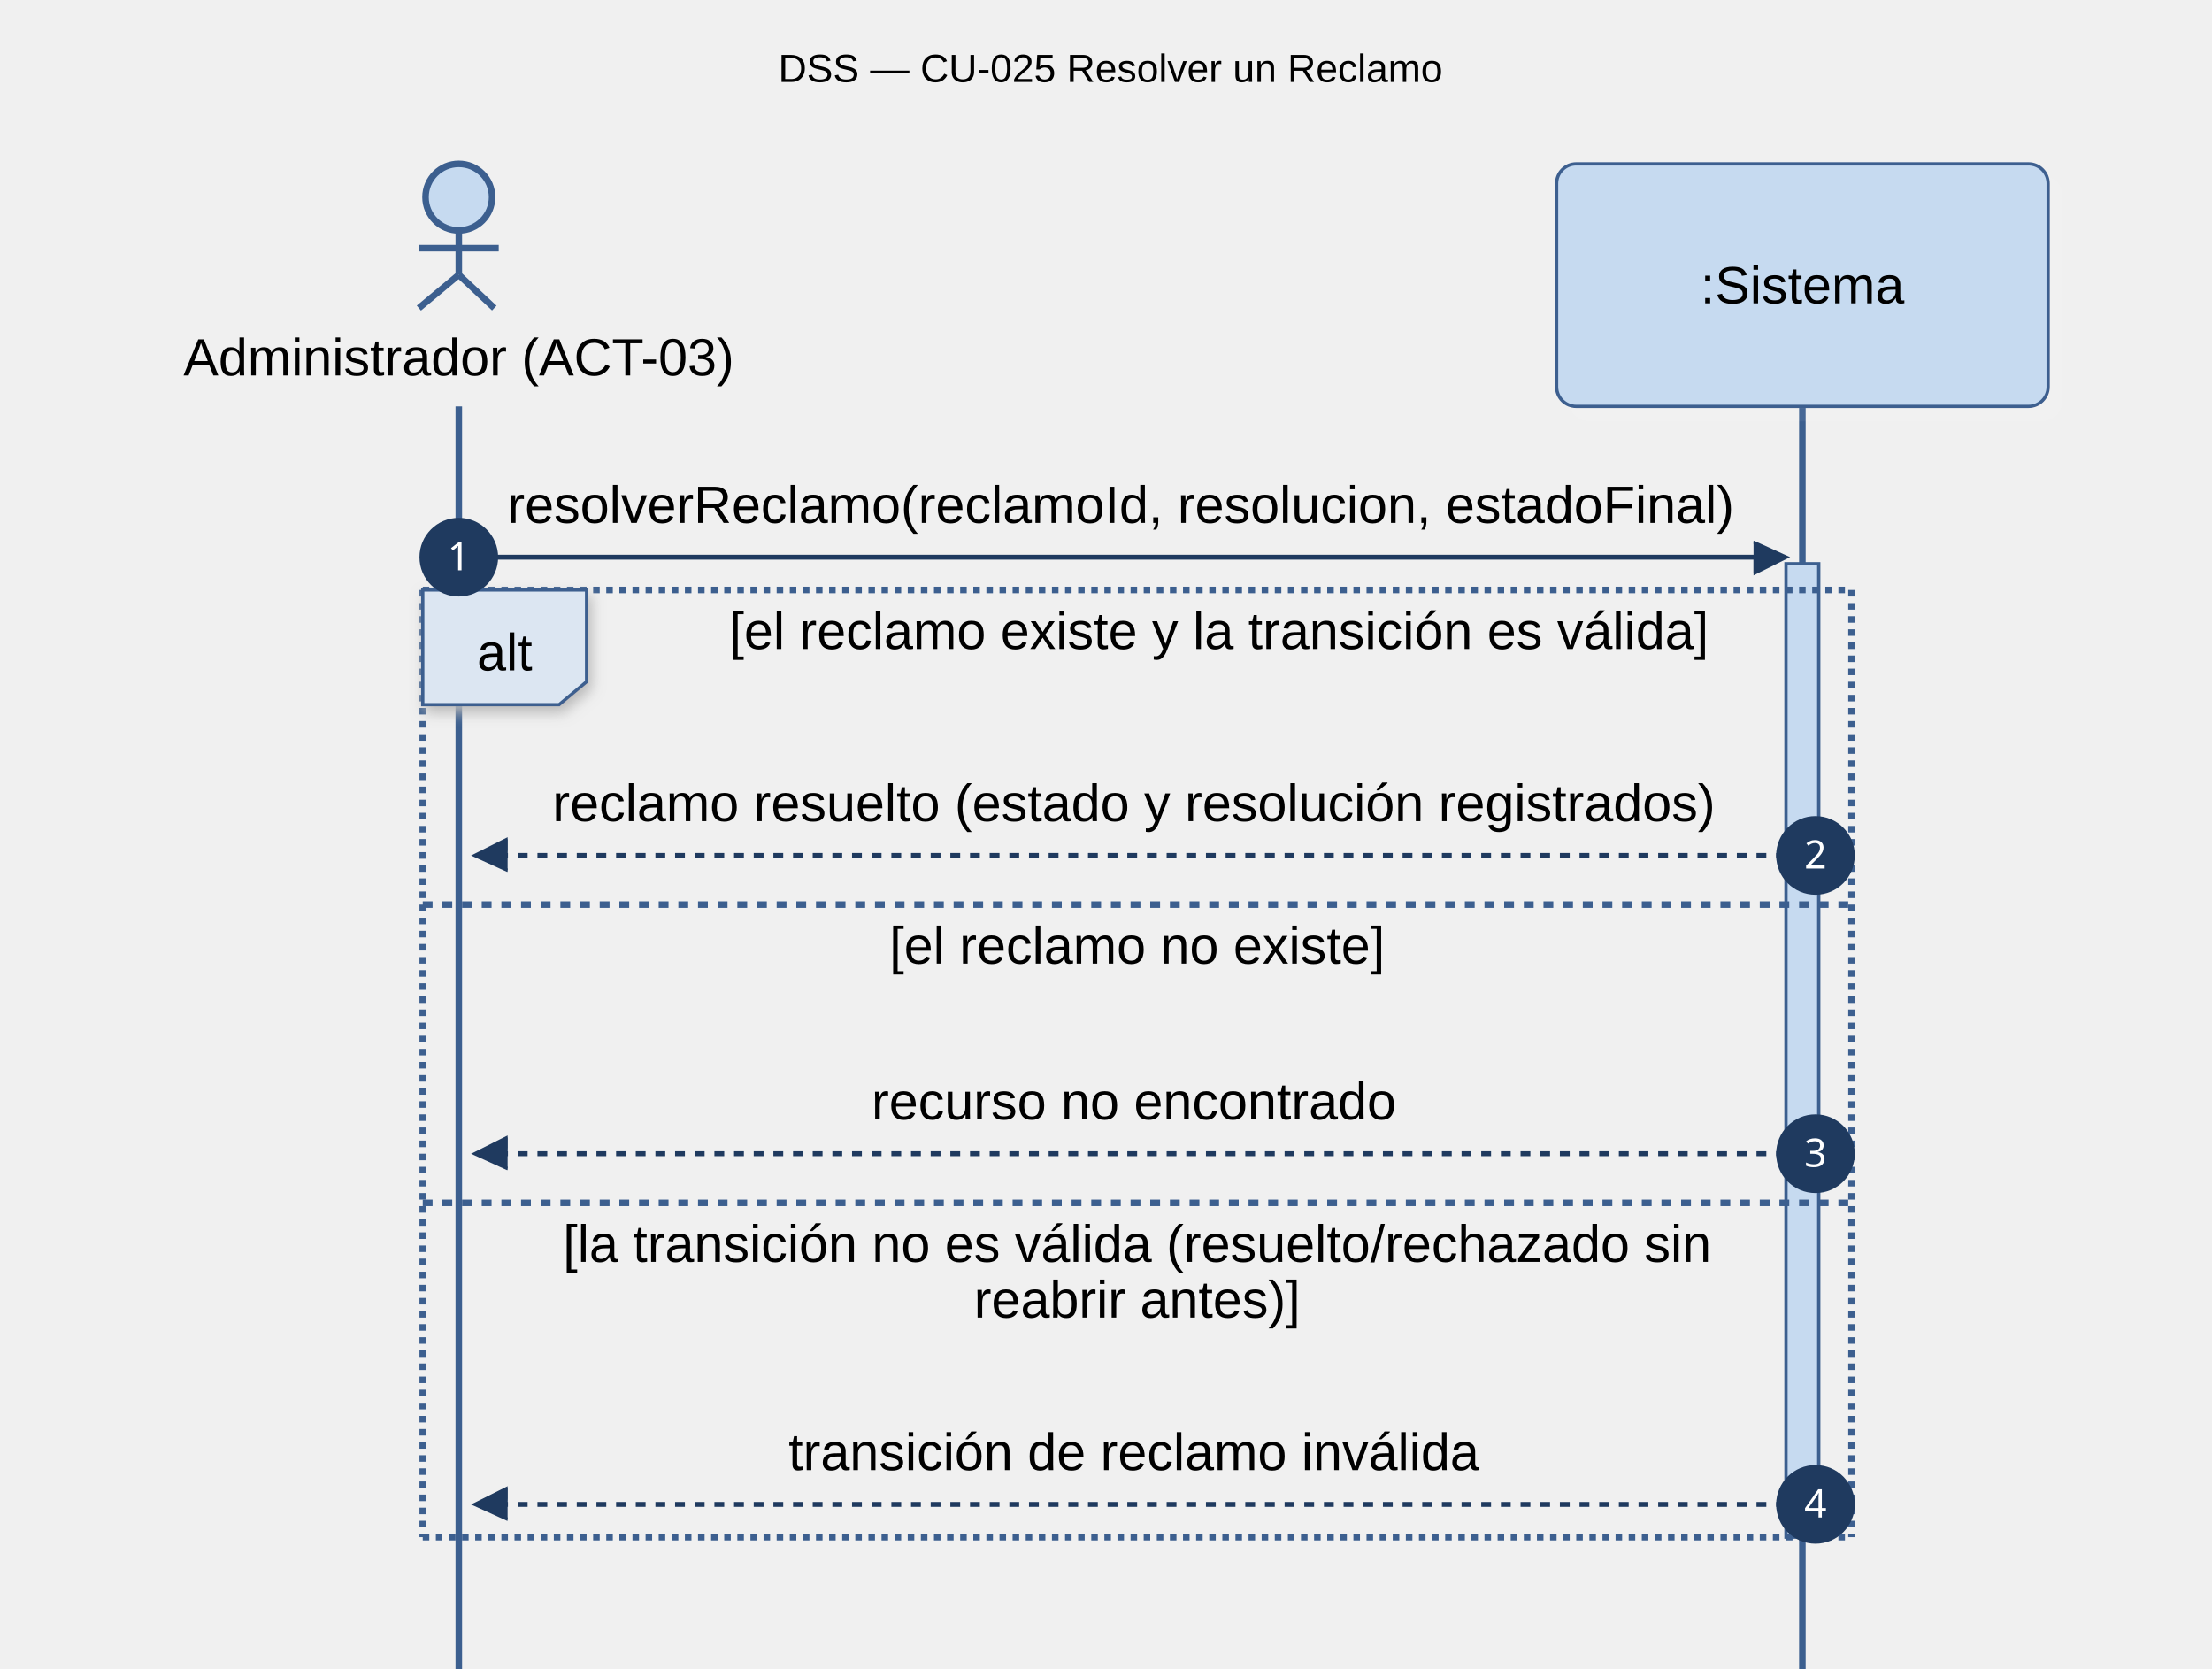
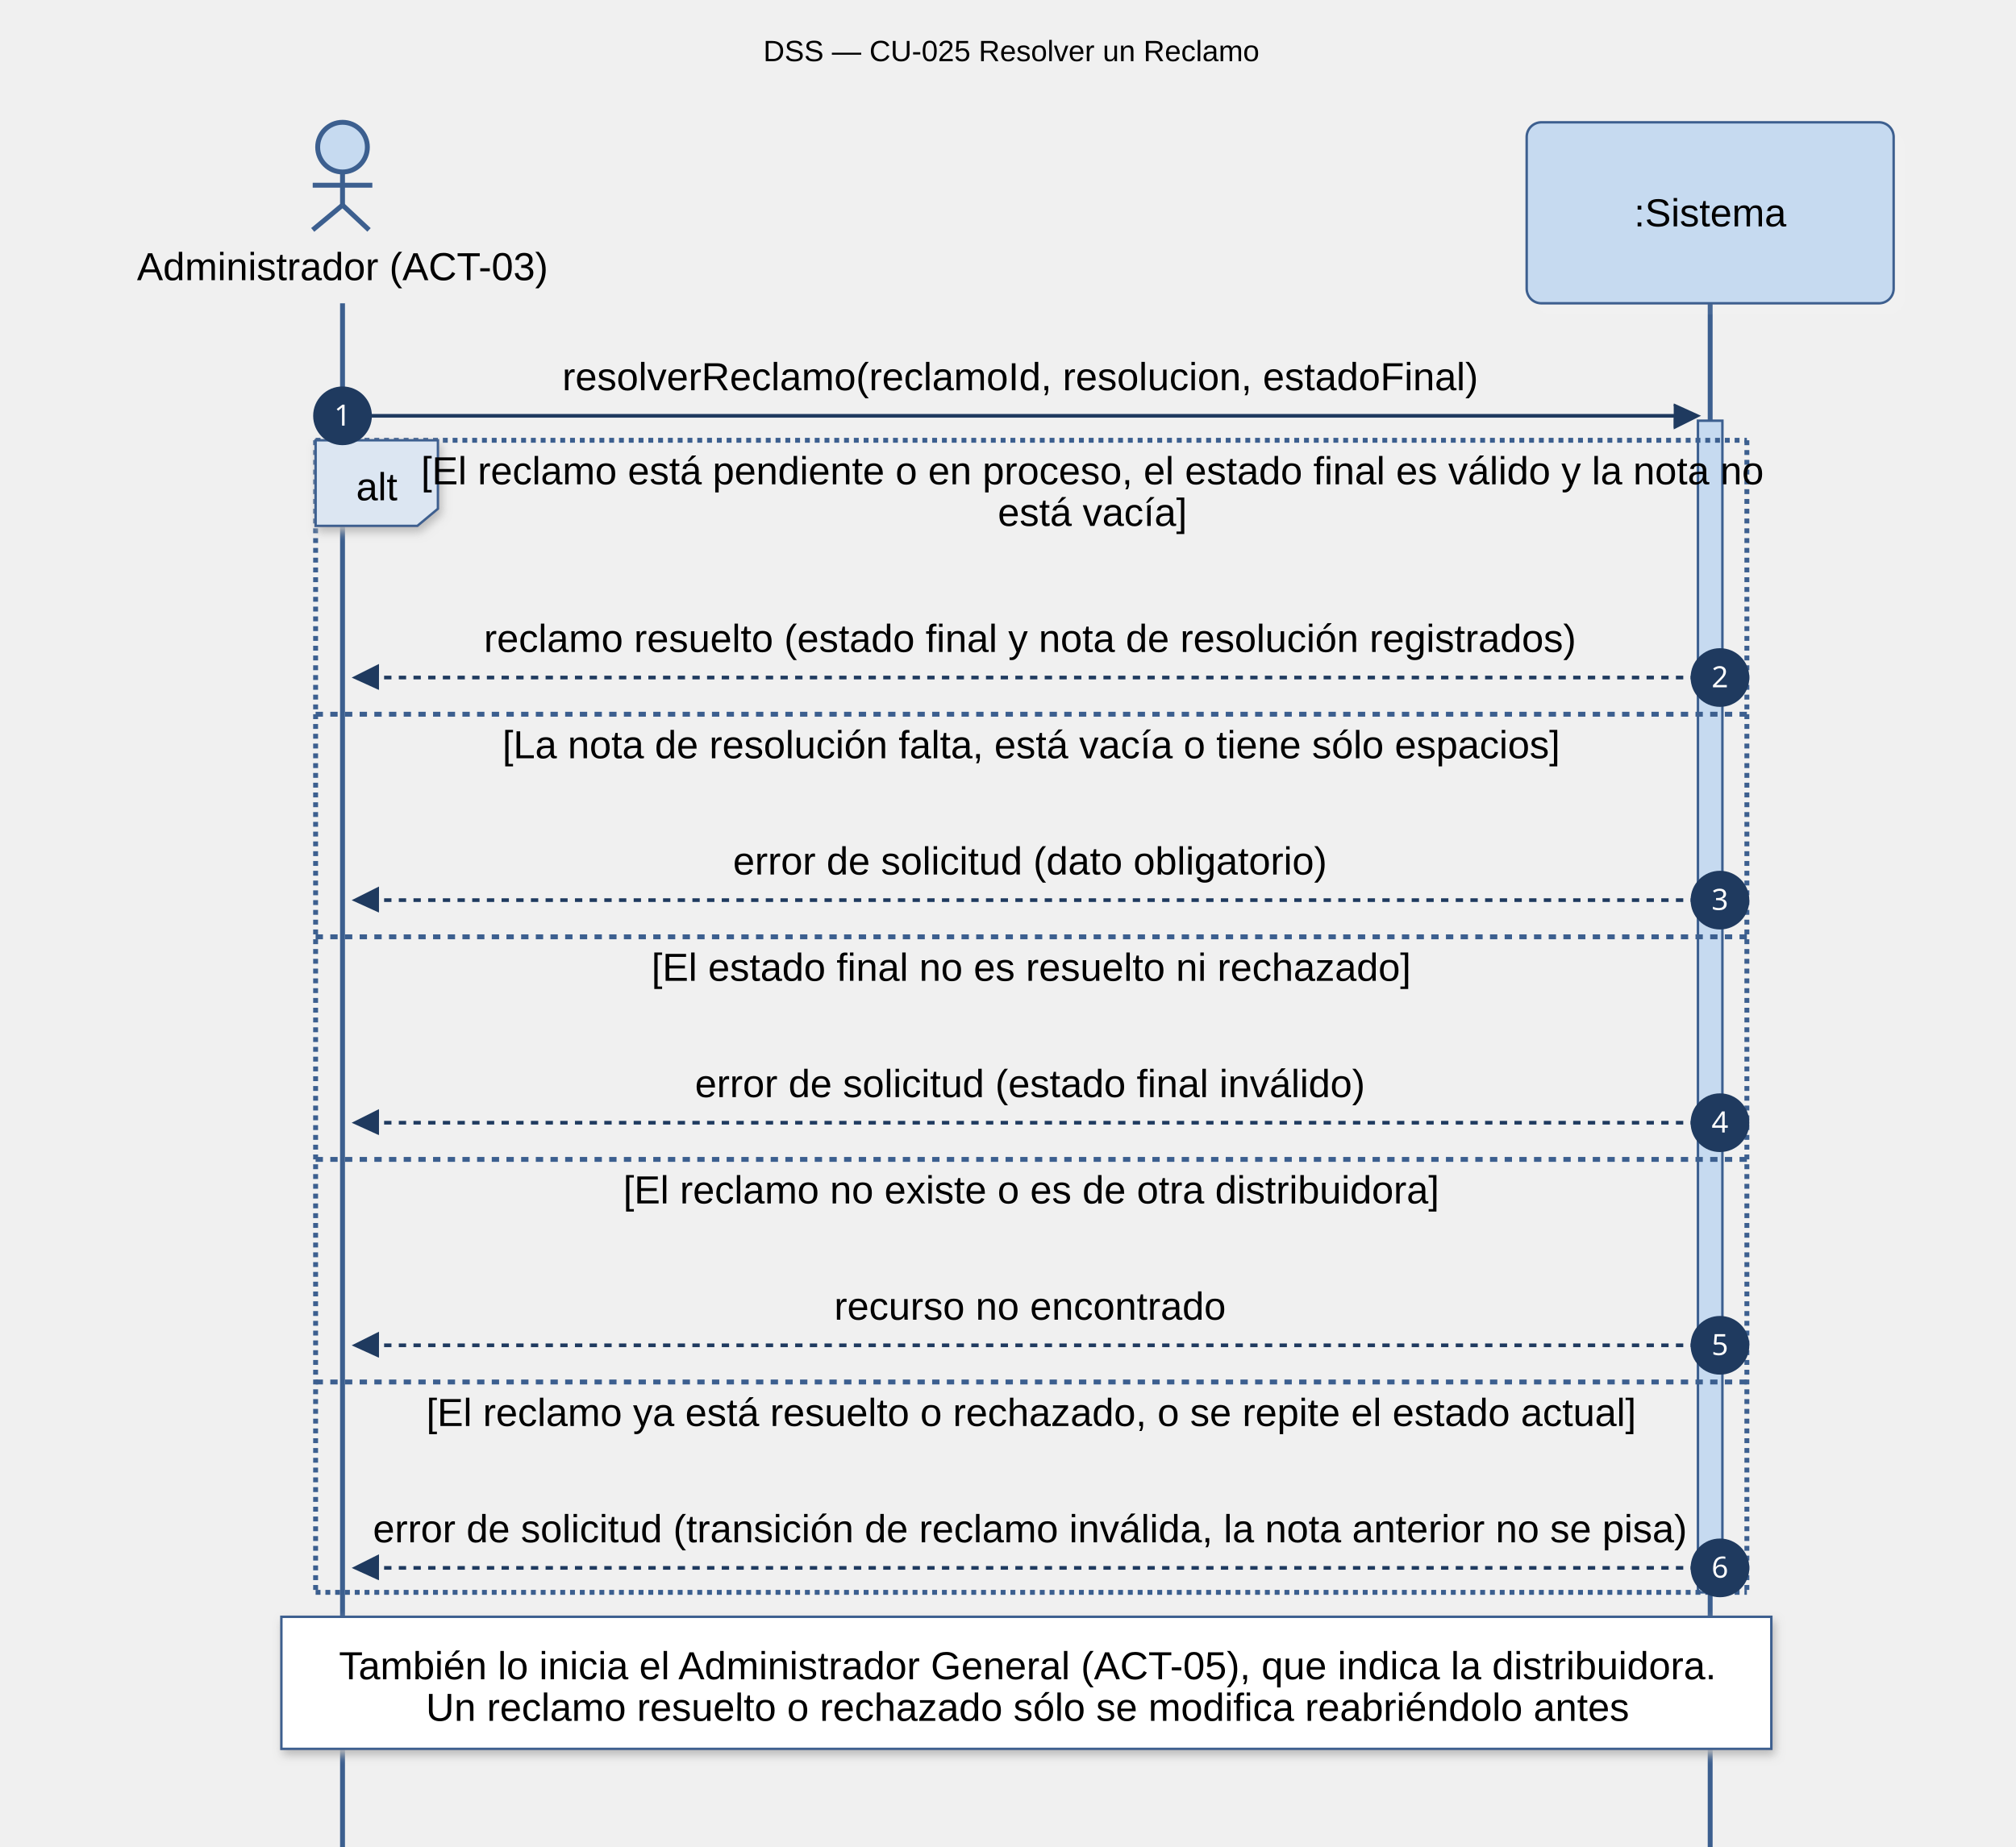
- <svg xmlns="http://www.w3.org/2000/svg" id="my-svg" width="100%" style="max-width: 675px; background-color: white;" viewBox="-50 -50 675 509" role="graphics-document document" aria-roledescription="sequence">
+ <svg xmlns="http://www.w3.org/2000/svg" id="my-svg" width="100%" style="max-width: 824px; background-color: white;" viewBox="-50 -50 824 755" role="graphics-document document" aria-roledescription="sequence">
  <g>
-     <line id="actor1" x1="500" y1="74" x2="500" y2="2000" class="actor-line 200" stroke-width="0.5px" stroke="#999" name="SIS" data-et="life-line" data-id="SIS" />
+     <line id="actor1" x1="649" y1="74" x2="649" y2="2000" class="actor-line 200" stroke-width="0.5px" stroke="#999" name="SIS" data-et="life-line" data-id="SIS" />
    <g id="root-1" data-look="neo" data-et="participant" data-type="participant" data-id="SIS">
-       <rect x="425" y="0" fill="#eaeaea" stroke="#666" width="150" height="74" name="SIS" rx="6" ry="6" class="actor actor-top" data-look="neo" filter="url(#my-svg-drop-shadow)" />
-       <text x="500" y="37" dominant-baseline="central" alignment-baseline="central" class="actor actor-box" style="text-anchor: middle; font-size: 16px; font-weight: 400;">
-         <tspan x="500" dy="0">:Sistema</tspan>
+       <rect x="574" y="0" fill="#eaeaea" stroke="#666" width="150" height="74" name="SIS" rx="6" ry="6" class="actor actor-top" data-look="neo" filter="url(#my-svg-drop-shadow)" />
+       <text x="649" y="37" dominant-baseline="central" alignment-baseline="central" class="actor actor-box" style="text-anchor: middle; font-size: 16px; font-weight: 400;">
+         <tspan x="649" dy="0">:Sistema</tspan>
      </text>
    </g>
  </g>
  <g>
    <line id="actor0" x1="90" y1="74" x2="90" y2="2000" class="actor-line 200" stroke-width="0.5px" stroke="#999" name="ADM" data-et="life-line" data-id="ADM" />
  </g>
  <style>#my-svg{font-family:Arial,Helvetica,sans-serif;font-size:12px;fill:#000000;}@keyframes edge-animation-frame{from{stroke-dashoffset:0;}}@keyframes dash{to{stroke-dashoffset:0;}}#my-svg .edge-animation-slow{stroke-dasharray:9,5!important;stroke-dashoffset:900;animation:dash 50s linear infinite;stroke-linecap:round;}#my-svg .edge-animation-fast{stroke-dasharray:9,5!important;stroke-dashoffset:900;animation:dash 20s linear infinite;stroke-linecap:round;}#my-svg .error-icon{fill:hsl(31.429, 58.333%, 90.882%);}#my-svg .error-text{fill:rgb(9.688, 22.604, 36.812);stroke:rgb(9.688, 22.604, 36.812);}#my-svg .edge-thickness-normal{stroke-width:1px;}#my-svg .edge-thickness-thick{stroke-width:3.5px;}#my-svg .edge-pattern-solid{stroke-dasharray:0;}#my-svg .edge-thickness-invisible{stroke-width:0;fill:none;}#my-svg .edge-pattern-dashed{stroke-dasharray:3;}#my-svg .edge-pattern-dotted{stroke-dasharray:2;}#my-svg .marker{fill:#1F3A5F;stroke:#1F3A5F;}#my-svg .marker.cross{stroke:#1F3A5F;}#my-svg svg{font-family:Arial,Helvetica,sans-serif;font-size:12px;}#my-svg p{margin:0;}#my-svg .actor{stroke:#3C5F8F;fill:#C6DAF0;stroke-width:1;}#my-svg rect.actor.outer-path[data-look="neo"]{filter:drop-shadow( 1px 2px 2px rgba(185,185,185,1));}#my-svg rect.note[data-look="neo"]{stroke:#3C5F8F;fill:#FFFFFF;filter:drop-shadow( 1px 2px 2px rgba(185,185,185,1));}#my-svg text.actor&gt;tspan{fill:#000000;stroke:none;}#my-svg .actor-line{stroke:#3C5F8F;}#my-svg .innerArc{stroke-width:1.5;stroke-dasharray:none;}#my-svg .messageLine0{stroke-width:1.5;stroke-dasharray:none;stroke:#1F3A5F;}#my-svg .messageLine1{stroke-width:1.5;stroke-dasharray:2,2;stroke:#1F3A5F;}#my-svg [id$="-arrowhead"] path{fill:#1F3A5F;stroke:#1F3A5F;}#my-svg .sequenceNumber{fill:#FFFFFF;}#my-svg [id$="-sequencenumber"]{fill:#1F3A5F;}#my-svg [id$="-crosshead"] path{fill:#1F3A5F;stroke:#1F3A5F;}#my-svg .messageText{fill:#000000;stroke:none;}#my-svg .labelBox{stroke:#3C5F8F;fill:#DCE6F2;filter:drop-shadow( 1px 2px 2px rgba(185,185,185,1));}#my-svg .labelText,#my-svg .labelText&gt;tspan{fill:#000000;stroke:none;}#my-svg .loopText,#my-svg .loopText&gt;tspan{fill:#000000;stroke:none;}#my-svg .sectionTitle,#my-svg .sectionTitle&gt;tspan{fill:#000000;stroke:none;}#my-svg .loopLine{stroke-width:2px;stroke-dasharray:2,2;stroke:#3C5F8F;fill:#3C5F8F;}#my-svg .note{stroke:#3C5F8F;fill:#FFFFFF;}#my-svg .noteText,#my-svg .noteText&gt;tspan{fill:#000000;stroke:none;}#my-svg .activation0{fill:#C6DAF0;stroke:#3C5F8F;}#my-svg .activation1{fill:#C6DAF0;stroke:#3C5F8F;}#my-svg .activation2{fill:#C6DAF0;stroke:#3C5F8F;}#my-svg .actorPopupMenu{position:absolute;}#my-svg .actorPopupMenuPanel{position:absolute;fill:#C6DAF0;box-shadow:0px 8px 16px 0px rgba(0,0,0,0.2);filter:drop-shadow(3px 5px 2px rgb(0 0 0 / 0.4));}#my-svg .actor-man circle,#my-svg line{fill:#C6DAF0;stroke-width:2px;}#my-svg g rect.rect{filter:drop-shadow( 1px 2px 2px rgba(185,185,185,1));stroke:#3C5F8F;}#my-svg .node .neo-node{stroke:#3C5F8F;}#my-svg [data-look="neo"].node rect,#my-svg [data-look="neo"].cluster rect,#my-svg [data-look="neo"].node polygon{stroke:url(#my-svg-gradient);filter:drop-shadow( 1px 2px 2px rgba(185,185,185,1));}#my-svg [data-look="neo"].swimlane.cluster rect{filter:none;}#my-svg [data-look="neo"].node path{stroke:url(#my-svg-gradient);stroke-width:1px;}#my-svg [data-look="neo"].node .outer-path{filter:drop-shadow( 1px 2px 2px rgba(185,185,185,1));}#my-svg [data-look="neo"].node .neo-line path{stroke:#3C5F8F;filter:none;}#my-svg [data-look="neo"].node circle{stroke:url(#my-svg-gradient);filter:drop-shadow( 1px 2px 2px rgba(185,185,185,1));}#my-svg [data-look="neo"].node circle .state-start{fill:#000000;}#my-svg [data-look="neo"].icon-shape .icon{fill:url(#my-svg-gradient);filter:drop-shadow( 1px 2px 2px rgba(185,185,185,1));}#my-svg [data-look="neo"].icon-shape .icon-neo path{stroke:url(#my-svg-gradient);filter:drop-shadow( 1px 2px 2px rgba(185,185,185,1));}#my-svg :root{--mermaid-font-family:"trebuchet ms",verdana,arial,sans-serif;}</style>
  <g />
  <defs>
    <symbol id="my-svg-computer" width="24" height="24">
      <path transform="scale(.5)" d="M2 2v13h20v-13h-20zm18 11h-16v-9h16v9zm-10.228 6l.466-1h3.524l.467 1h-4.457zm14.228 3h-24l2-6h2.104l-1.33 4h18.45l-1.297-4h2.073l2 6zm-5-10h-14v-7h14v7z" />
    </symbol>
  </defs>
  <defs>
    <symbol id="my-svg-database" fill-rule="evenodd" clip-rule="evenodd">
      <path transform="scale(.5)" d="M12.258.001l.256.004.255.005.253.008.251.01.249.012.247.015.246.016.242.019.241.02.239.023.236.024.233.027.231.028.229.031.225.032.223.034.22.036.217.038.214.04.211.041.208.043.205.045.201.046.198.048.194.05.191.051.187.053.183.054.18.056.175.057.172.059.168.06.163.061.16.063.155.064.15.066.074.033.073.033.071.034.07.034.069.035.068.035.067.035.066.035.064.036.064.036.062.036.06.036.06.037.058.037.058.037.055.038.055.038.053.038.052.038.051.039.05.039.048.039.047.039.045.04.044.04.043.04.041.04.04.041.039.041.037.041.036.041.034.041.033.042.032.042.03.042.029.042.027.042.026.043.024.043.023.043.021.043.02.043.018.044.017.043.015.044.013.044.012.044.011.045.009.044.007.045.006.045.004.045.002.045.001.045v17l-.001.045-.002.045-.004.045-.006.045-.007.045-.009.044-.011.045-.012.044-.013.044-.015.044-.017.043-.018.044-.02.043-.021.043-.023.043-.024.043-.026.043-.027.042-.029.042-.03.042-.032.042-.033.042-.034.041-.036.041-.037.041-.039.041-.04.041-.041.04-.043.04-.044.04-.045.04-.047.039-.048.039-.05.039-.051.039-.052.038-.053.038-.055.038-.055.038-.058.037-.058.037-.06.037-.06.036-.062.036-.064.036-.064.036-.066.035-.067.035-.068.035-.069.035-.07.034-.071.034-.073.033-.074.033-.15.066-.155.064-.16.063-.163.061-.168.06-.172.059-.175.057-.18.056-.183.054-.187.053-.191.051-.194.05-.198.048-.201.046-.205.045-.208.043-.211.041-.214.04-.217.038-.22.036-.223.034-.225.032-.229.031-.231.028-.233.027-.236.024-.239.023-.241.02-.242.019-.246.016-.247.015-.249.012-.251.01-.253.008-.255.005-.256.004-.258.001-.258-.001-.256-.004-.255-.005-.253-.008-.251-.01-.249-.012-.247-.015-.245-.016-.243-.019-.241-.02-.238-.023-.236-.024-.234-.027-.231-.028-.228-.031-.226-.032-.223-.034-.22-.036-.217-.038-.214-.04-.211-.041-.208-.043-.204-.045-.201-.046-.198-.048-.195-.05-.19-.051-.187-.053-.184-.054-.179-.056-.176-.057-.172-.059-.167-.06-.164-.061-.159-.063-.155-.064-.151-.066-.074-.033-.072-.033-.072-.034-.07-.034-.069-.035-.068-.035-.067-.035-.066-.035-.064-.036-.063-.036-.062-.036-.061-.036-.06-.037-.058-.037-.057-.037-.056-.038-.055-.038-.053-.038-.052-.038-.051-.039-.049-.039-.049-.039-.046-.039-.046-.04-.044-.04-.043-.04-.041-.04-.04-.041-.039-.041-.037-.041-.036-.041-.034-.041-.033-.042-.032-.042-.03-.042-.029-.042-.027-.042-.026-.043-.024-.043-.023-.043-.021-.043-.02-.043-.018-.044-.017-.043-.015-.044-.013-.044-.012-.044-.011-.045-.009-.044-.007-.045-.006-.045-.004-.045-.002-.045-.001-.045v-17l.001-.045.002-.045.004-.045.006-.045.007-.045.009-.044.011-.045.012-.044.013-.044.015-.044.017-.043.018-.044.02-.043.021-.043.023-.043.024-.043.026-.043.027-.042.029-.042.03-.042.032-.042.033-.042.034-.041.036-.041.037-.041.039-.041.04-.041.041-.04.043-.04.044-.04.046-.04.046-.039.049-.039.049-.039.051-.039.052-.038.053-.038.055-.038.056-.038.057-.037.058-.037.06-.037.061-.036.062-.036.063-.036.064-.036.066-.035.067-.035.068-.035.069-.035.07-.034.072-.034.072-.033.074-.033.151-.066.155-.064.159-.063.164-.061.167-.06.172-.059.176-.057.179-.056.184-.054.187-.053.19-.051.195-.05.198-.048.201-.046.204-.045.208-.043.211-.041.214-.04.217-.038.22-.036.223-.034.226-.032.228-.031.231-.028.234-.027.236-.024.238-.023.241-.02.243-.019.245-.016.247-.015.249-.012.251-.01.253-.008.255-.005.256-.004.258-.001.258.001zm-9.258 20.499v.01l.001.021.003.021.004.022.005.021.006.022.007.022.009.023.01.022.011.023.012.023.013.023.015.023.016.024.017.023.018.024.019.024.021.024.022.025.023.024.024.025.052.049.056.05.061.051.066.051.07.051.075.051.079.052.084.052.088.052.092.052.097.052.102.051.105.052.11.052.114.051.119.051.123.051.127.05.131.05.135.05.139.048.144.049.147.047.152.047.155.047.16.045.163.045.167.043.171.043.176.041.178.041.183.039.187.039.19.037.194.035.197.035.202.033.204.031.209.03.212.029.216.027.219.025.222.024.226.021.23.02.233.018.236.016.24.015.243.012.246.01.249.008.253.005.256.004.259.001.26-.001.257-.004.254-.005.25-.008.247-.011.244-.012.241-.014.237-.016.233-.018.231-.021.226-.021.224-.024.22-.026.216-.027.212-.028.21-.031.205-.031.202-.034.198-.034.194-.036.191-.037.187-.039.183-.04.179-.04.175-.042.172-.043.168-.044.163-.045.16-.046.155-.046.152-.047.148-.048.143-.049.139-.049.136-.05.131-.05.126-.05.123-.051.118-.052.114-.051.11-.052.106-.052.101-.052.096-.052.092-.052.088-.053.083-.051.079-.052.074-.052.07-.051.065-.051.06-.051.056-.05.051-.05.023-.024.023-.025.021-.024.02-.024.019-.024.018-.024.017-.024.015-.023.014-.024.013-.023.012-.023.01-.023.01-.022.008-.022.006-.022.006-.022.004-.022.004-.021.001-.021.001-.021v-4.127l-.077.055-.08.053-.083.054-.085.053-.087.052-.09.052-.093.051-.095.05-.097.05-.1.049-.102.049-.105.048-.106.047-.109.047-.111.046-.114.045-.115.045-.118.044-.12.043-.122.042-.124.042-.126.041-.128.04-.13.04-.132.038-.134.038-.135.037-.138.037-.139.035-.142.035-.143.034-.144.033-.147.032-.148.031-.15.03-.151.03-.153.029-.154.027-.156.027-.158.026-.159.025-.161.024-.162.023-.163.022-.165.021-.166.02-.167.019-.169.018-.169.017-.171.016-.173.015-.173.014-.175.013-.175.012-.177.011-.178.01-.179.008-.179.008-.181.006-.182.005-.182.004-.184.003-.184.002h-.37l-.184-.002-.184-.003-.182-.004-.182-.005-.181-.006-.179-.008-.179-.008-.178-.01-.176-.011-.176-.012-.175-.013-.173-.014-.172-.015-.171-.016-.17-.017-.169-.018-.167-.019-.166-.02-.165-.021-.163-.022-.162-.023-.161-.024-.159-.025-.157-.026-.156-.027-.155-.027-.153-.029-.151-.03-.15-.03-.148-.031-.146-.032-.145-.033-.143-.034-.141-.035-.14-.035-.137-.037-.136-.037-.134-.038-.132-.038-.13-.04-.128-.04-.126-.041-.124-.042-.122-.042-.12-.044-.117-.043-.116-.045-.113-.045-.112-.046-.109-.047-.106-.047-.105-.048-.102-.049-.1-.049-.097-.05-.095-.05-.093-.052-.09-.051-.087-.052-.085-.053-.083-.054-.08-.054-.077-.054v4.127zm0-5.654v.011l.001.021.003.021.004.021.005.022.006.022.007.022.009.022.01.022.011.023.012.023.013.023.015.024.016.023.017.024.018.024.019.024.021.024.022.024.023.025.024.024.052.05.056.05.061.05.066.051.07.051.075.052.079.051.084.052.088.052.092.052.097.052.102.052.105.052.11.051.114.051.119.052.123.05.127.051.131.05.135.049.139.049.144.048.147.048.152.047.155.046.16.045.163.045.167.044.171.042.176.042.178.04.183.04.187.038.19.037.194.036.197.034.202.033.204.032.209.03.212.028.216.027.219.025.222.024.226.022.23.02.233.018.236.016.24.014.243.012.246.01.249.008.253.006.256.003.259.001.26-.001.257-.003.254-.006.25-.008.247-.01.244-.012.241-.015.237-.016.233-.018.231-.02.226-.022.224-.024.22-.025.216-.027.212-.029.21-.03.205-.032.202-.033.198-.035.194-.036.191-.037.187-.039.183-.039.179-.041.175-.042.172-.043.168-.044.163-.045.16-.045.155-.047.152-.047.148-.048.143-.048.139-.05.136-.049.131-.05.126-.051.123-.051.118-.051.114-.052.11-.052.106-.052.101-.052.096-.052.092-.052.088-.052.083-.052.079-.052.074-.051.07-.052.065-.051.06-.05.056-.051.051-.049.023-.025.023-.024.021-.025.02-.024.019-.024.018-.024.017-.024.015-.023.014-.023.013-.024.012-.022.01-.023.01-.023.008-.022.006-.022.006-.022.004-.021.004-.022.001-.021.001-.021v-4.139l-.077.054-.08.054-.083.054-.085.052-.087.053-.09.051-.093.051-.095.051-.097.05-.1.049-.102.049-.105.048-.106.047-.109.047-.111.046-.114.045-.115.044-.118.044-.12.044-.122.042-.124.042-.126.041-.128.04-.13.039-.132.039-.134.038-.135.037-.138.036-.139.036-.142.035-.143.033-.144.033-.147.033-.148.031-.15.03-.151.03-.153.028-.154.028-.156.027-.158.026-.159.025-.161.024-.162.023-.163.022-.165.021-.166.02-.167.019-.169.018-.169.017-.171.016-.173.015-.173.014-.175.013-.175.012-.177.011-.178.009-.179.009-.179.007-.181.007-.182.005-.182.004-.184.003-.184.002h-.37l-.184-.002-.184-.003-.182-.004-.182-.005-.181-.007-.179-.007-.179-.009-.178-.009-.176-.011-.176-.012-.175-.013-.173-.014-.172-.015-.171-.016-.17-.017-.169-.018-.167-.019-.166-.02-.165-.021-.163-.022-.162-.023-.161-.024-.159-.025-.157-.026-.156-.027-.155-.028-.153-.028-.151-.03-.15-.03-.148-.031-.146-.033-.145-.033-.143-.033-.141-.035-.14-.036-.137-.036-.136-.037-.134-.038-.132-.039-.13-.039-.128-.04-.126-.041-.124-.042-.122-.043-.12-.043-.117-.044-.116-.044-.113-.046-.112-.046-.109-.046-.106-.047-.105-.048-.102-.049-.1-.049-.097-.05-.095-.051-.093-.051-.09-.051-.087-.053-.085-.052-.083-.054-.08-.054-.077-.054v4.139zm0-5.666v.011l.001.02.003.022.004.021.005.022.006.021.007.022.009.023.01.022.011.023.012.023.013.023.015.023.016.024.017.024.018.023.019.024.021.025.022.024.023.024.024.025.052.05.056.05.061.05.066.051.07.051.075.052.079.051.084.052.088.052.092.052.097.052.102.052.105.051.11.052.114.051.119.051.123.051.127.05.131.05.135.05.139.049.144.048.147.048.152.047.155.046.16.045.163.045.167.043.171.043.176.042.178.04.183.04.187.038.19.037.194.036.197.034.202.033.204.032.209.03.212.028.216.027.219.025.222.024.226.021.23.02.233.018.236.017.24.014.243.012.246.01.249.008.253.006.256.003.259.001.26-.001.257-.003.254-.006.25-.008.247-.01.244-.013.241-.014.237-.016.233-.018.231-.02.226-.022.224-.024.22-.025.216-.027.212-.029.21-.03.205-.032.202-.033.198-.035.194-.036.191-.037.187-.039.183-.039.179-.041.175-.042.172-.043.168-.044.163-.045.16-.045.155-.047.152-.047.148-.048.143-.049.139-.049.136-.049.131-.051.126-.05.123-.051.118-.052.114-.051.11-.052.106-.052.101-.052.096-.052.092-.052.088-.052.083-.052.079-.052.074-.052.07-.051.065-.051.06-.051.056-.05.051-.049.023-.025.023-.025.021-.024.02-.024.019-.024.018-.024.017-.024.015-.023.014-.024.013-.023.012-.023.01-.022.01-.023.008-.022.006-.022.006-.022.004-.022.004-.021.001-.021.001-.021v-4.153l-.077.054-.08.054-.083.053-.085.053-.087.053-.09.051-.093.051-.095.051-.097.05-.1.049-.102.048-.105.048-.106.048-.109.046-.111.046-.114.046-.115.044-.118.044-.12.043-.122.043-.124.042-.126.041-.128.04-.13.039-.132.039-.134.038-.135.037-.138.036-.139.036-.142.034-.143.034-.144.033-.147.032-.148.032-.15.03-.151.03-.153.028-.154.028-.156.027-.158.026-.159.024-.161.024-.162.023-.163.023-.165.021-.166.02-.167.019-.169.018-.169.017-.171.016-.173.015-.173.014-.175.013-.175.012-.177.01-.178.01-.179.009-.179.007-.181.006-.182.006-.182.004-.184.003-.184.001-.185.001-.185-.001-.184-.001-.184-.003-.182-.004-.182-.006-.181-.006-.179-.007-.179-.009-.178-.01-.176-.01-.176-.012-.175-.013-.173-.014-.172-.015-.171-.016-.17-.017-.169-.018-.167-.019-.166-.02-.165-.021-.163-.023-.162-.023-.161-.024-.159-.024-.157-.026-.156-.027-.155-.028-.153-.028-.151-.03-.15-.03-.148-.032-.146-.032-.145-.033-.143-.034-.141-.034-.14-.036-.137-.036-.136-.037-.134-.038-.132-.039-.13-.039-.128-.041-.126-.041-.124-.041-.122-.043-.12-.043-.117-.044-.116-.044-.113-.046-.112-.046-.109-.046-.106-.048-.105-.048-.102-.048-.1-.05-.097-.049-.095-.051-.093-.051-.09-.052-.087-.052-.085-.053-.083-.053-.08-.054-.077-.054v4.153zm8.74-8.179l-.257.004-.254.005-.25.008-.247.011-.244.012-.241.014-.237.016-.233.018-.231.021-.226.022-.224.023-.22.026-.216.027-.212.028-.21.031-.205.032-.202.033-.198.034-.194.036-.191.038-.187.038-.183.04-.179.041-.175.042-.172.043-.168.043-.163.045-.16.046-.155.046-.152.048-.148.048-.143.048-.139.049-.136.05-.131.05-.126.051-.123.051-.118.051-.114.052-.11.052-.106.052-.101.052-.096.052-.092.052-.088.052-.083.052-.079.052-.074.051-.07.052-.065.051-.06.05-.056.05-.051.05-.023.025-.023.024-.021.024-.02.025-.019.024-.018.024-.017.023-.015.024-.014.023-.013.023-.012.023-.01.023-.01.022-.008.022-.006.023-.006.021-.004.022-.004.021-.001.021-.001.021.001.021.001.021.004.021.004.022.006.021.006.023.008.022.01.022.01.023.012.023.013.023.014.023.015.024.017.023.018.024.019.024.02.025.021.024.023.024.023.025.051.05.056.05.06.05.065.051.07.052.074.051.079.052.083.052.088.052.092.052.096.052.101.052.106.052.11.052.114.052.118.051.123.051.126.051.131.05.136.05.139.049.143.048.148.048.152.048.155.046.16.046.163.045.168.043.172.043.175.042.179.041.183.04.187.038.191.038.194.036.198.034.202.033.205.032.21.031.212.028.216.027.22.026.224.023.226.022.231.021.233.018.237.016.241.014.244.012.247.011.25.008.254.005.257.004.26.001.26-.001.257-.004.254-.005.25-.008.247-.011.244-.012.241-.014.237-.016.233-.018.231-.021.226-.022.224-.023.22-.026.216-.027.212-.028.21-.031.205-.032.202-.033.198-.034.194-.036.191-.038.187-.038.183-.04.179-.041.175-.042.172-.043.168-.043.163-.045.16-.046.155-.046.152-.048.148-.048.143-.048.139-.049.136-.05.131-.05.126-.051.123-.051.118-.051.114-.052.11-.052.106-.052.101-.052.096-.052.092-.052.088-.052.083-.052.079-.052.074-.051.07-.052.065-.051.06-.05.056-.05.051-.05.023-.025.023-.024.021-.024.02-.025.019-.024.018-.024.017-.023.015-.024.014-.023.013-.023.012-.023.01-.023.01-.022.008-.022.006-.023.006-.021.004-.022.004-.021.001-.021.001-.021-.001-.021-.001-.021-.004-.021-.004-.022-.006-.021-.006-.023-.008-.022-.01-.022-.01-.023-.012-.023-.013-.023-.014-.023-.015-.024-.017-.023-.018-.024-.019-.024-.02-.025-.021-.024-.023-.024-.023-.025-.051-.05-.056-.05-.06-.05-.065-.051-.07-.052-.074-.051-.079-.052-.083-.052-.088-.052-.092-.052-.096-.052-.101-.052-.106-.052-.11-.052-.114-.052-.118-.051-.123-.051-.126-.051-.131-.05-.136-.05-.139-.049-.143-.048-.148-.048-.152-.048-.155-.046-.16-.046-.163-.045-.168-.043-.172-.043-.175-.042-.179-.041-.183-.04-.187-.038-.191-.038-.194-.036-.198-.034-.202-.033-.205-.032-.21-.031-.212-.028-.216-.027-.22-.026-.224-.023-.226-.022-.231-.021-.233-.018-.237-.016-.241-.014-.244-.012-.247-.011-.25-.008-.254-.005-.257-.004-.26-.001-.26.001z" />
    </symbol>
  </defs>
  <defs>
    <symbol id="my-svg-clock" width="24" height="24">
      <path transform="scale(.5)" d="M12 2c5.514 0 10 4.486 10 10s-4.486 10-10 10-10-4.486-10-10 4.486-10 10-10zm0-2c-6.627 0-12 5.373-12 12s5.373 12 12 12 12-5.373 12-12-5.373-12-12-12zm5.848 12.459c.202.038.202.333.001.372-1.907.361-6.045 1.111-6.547 1.111-.719 0-1.301-.582-1.301-1.301 0-.512.77-5.447 1.125-7.445.034-.192.312-.181.343.014l.985 6.238 5.394 1.011z" />
    </symbol>
  </defs>
  <defs>
    <marker id="my-svg-arrowhead" refX="7.9" refY="5" markerUnits="userSpaceOnUse" markerWidth="12" markerHeight="12" orient="auto-start-reverse">
      <path d="M -1 0 L 10 5 L 0 10 z" />
    </marker>
  </defs>
  <defs>
    <marker id="my-svg-crosshead" markerWidth="15" markerHeight="8" orient="auto" refX="4" refY="4.5">
      <path fill="none" stroke="#000000" stroke-width="1pt" d="M 1,2 L 6,7 M 6,2 L 1,7" style="stroke-dasharray: 0, 0;" />
    </marker>
  </defs>
  <defs>
    <marker id="my-svg-filled-head" refX="15.5" refY="7" markerWidth="20" markerHeight="28" orient="auto">
      <path d="M 18,7 L9,13 L14,7 L9,1 Z" />
    </marker>
  </defs>
  <defs>
    <marker id="my-svg-sequencenumber" refX="15" refY="15" markerWidth="60" markerHeight="40" orient="auto">
      <circle cx="15" cy="15" r="6" />
    </marker>
  </defs>
  <defs>
    <marker id="my-svg-solidTopArrowHead" refX="7.9" refY="7.25" markerUnits="userSpaceOnUse" markerWidth="12" markerHeight="12" orient="auto-start-reverse">
      <path d="M 0 0 L 10 8 L 0 8 z" />
    </marker>
  </defs>
  <defs>
    <marker id="my-svg-solidBottomArrowHead" refX="7.9" refY="0.75" markerUnits="userSpaceOnUse" markerWidth="12" markerHeight="12" orient="auto-start-reverse">
      <path d="M 0 0 L 10 0 L 0 8 z" />
    </marker>
  </defs>
  <defs>
    <marker id="my-svg-stickTopArrowHead" refX="7.5" refY="7" markerUnits="userSpaceOnUse" markerWidth="12" markerHeight="12" orient="auto-start-reverse">
      <path d="M 0 0 L 7 7" stroke="black" stroke-width="1.5" fill="none" />
    </marker>
  </defs>
  <defs>
    <marker id="my-svg-stickBottomArrowHead" refX="7.5" refY="0" markerUnits="userSpaceOnUse" markerWidth="12" markerHeight="12" orient="auto-start-reverse">
      <path d="M 0 7 L 7 0" stroke="black" stroke-width="1.5" fill="none" />
    </marker>
  </defs>
  <defs>
    <filter id="my-svg-drop-shadow" height="130%" width="130%">
      <feDropShadow dx="4" dy="4" stdDeviation="0" flood-opacity="0.06" flood-color="#FFFFFF" />
    </filter>
  </defs>
  <g>
-     <rect x="495" y="122" fill="#EDF2AE" stroke="#666" width="10" height="297" class="activation0" data-look="neo" />
+     <rect x="644" y="122" fill="#EDF2AE" stroke="#666" width="10" height="479" class="activation0" data-look="neo" />
  </g>
-   <g data-et="control-structure" data-id="i9">
-     <line x1="79" y1="130" x2="515" y2="130" class="loopLine" />
-     <line x1="515" y1="130" x2="515" y2="419" class="loopLine" />
-     <line x1="79" y1="419" x2="515" y2="419" class="loopLine" />
-     <line x1="79" y1="130" x2="79" y2="419" class="loopLine" />
-     <line x1="79" y1="226" x2="515" y2="226" class="loopLine" style="stroke-dasharray: 3, 3;" />
-     <line x1="79" y1="317" x2="515" y2="317" class="loopLine" style="stroke-dasharray: 3, 3;" />
+   <g data-et="control-structure" data-id="i13">
+     <line x1="79" y1="130" x2="664" y2="130" class="loopLine" />
+     <line x1="664" y1="130" x2="664" y2="601" class="loopLine" />
+     <line x1="79" y1="601" x2="664" y2="601" class="loopLine" />
+     <line x1="79" y1="130" x2="79" y2="601" class="loopLine" />
+     <line x1="79" y1="242" x2="664" y2="242" class="loopLine" style="stroke-dasharray: 3, 3;" />
+     <line x1="79" y1="333" x2="664" y2="333" class="loopLine" style="stroke-dasharray: 3, 3;" />
+     <line x1="79" y1="424" x2="664" y2="424" class="loopLine" style="stroke-dasharray: 3, 3;" />
+     <line x1="79" y1="515" x2="664" y2="515" class="loopLine" style="stroke-dasharray: 3, 3;" />
    <polygon points="79,130 129,130 129,158 120.6,165 79,165" class="labelBox" />
    <text x="104" y="150" text-anchor="middle" dominant-baseline="middle" alignment-baseline="middle" class="labelText" style="font-size: 16px; font-weight: 400;">alt</text>
-     <text x="322" y="148" text-anchor="middle" class="loopText" style="font-size: 16px; font-weight: 400;">
-       <tspan x="322">[el reclamo existe y la transición es válida]</tspan>
+     <text x="396.5" y="148" text-anchor="middle" class="loopText" style="font-size: 16px; font-weight: 400;">
+       <tspan x="396.5">[El reclamo está pendiente o en proceso, el estado final es válido y la nota no</tspan>
    </text>
-     <text x="297" y="244" text-anchor="middle" class="sectionTitle" style="font-size: 16px; font-weight: 400;">[el reclamo no existe]</text>
-     <text x="297" y="335" text-anchor="middle" class="sectionTitle" style="font-size: 16px; font-weight: 400;">[la transición no es válida (resuelto/rechazado sin</text>
-     <text x="297" y="352" text-anchor="middle" class="sectionTitle" style="font-size: 16px; font-weight: 400;">reabrir antes)]</text>
+     <text x="396.5" y="165" text-anchor="middle" class="loopText" style="font-size: 16px; font-weight: 400;">
+       <tspan x="396.5">está vacía]</tspan>
+     </text>
+     <text x="371.5" y="260" text-anchor="middle" class="sectionTitle" style="font-size: 16px; font-weight: 400;">[La nota de resolución falta, está vacía o tiene sólo espacios]</text>
+     <text x="371.5" y="351" text-anchor="middle" class="sectionTitle" style="font-size: 16px; font-weight: 400;">[El estado final no es resuelto ni rechazado]</text>
+     <text x="371.5" y="442" text-anchor="middle" class="sectionTitle" style="font-size: 16px; font-weight: 400;">[El reclamo no existe o es de otra distribuidora]</text>
+     <text x="371.5" y="533" text-anchor="middle" class="sectionTitle" style="font-size: 16px; font-weight: 400;">[El reclamo ya está resuelto o rechazado, o se repite el estado actual]</text>
+   </g>
+   <g data-et="note" data-id="i15">
+     <rect x="65" y="611" fill="#EDF2AE" stroke="#666" width="609" height="54" class="note" data-look="neo" />
+     <text x="370" y="616" text-anchor="middle" dominant-baseline="middle" alignment-baseline="middle" class="noteText" dy="1em" style="font-size: 16px; font-weight: 400;">
+       <tspan x="370">También lo inicia el Administrador General (ACT-05), que indica la distribuidora.</tspan>
+     </text>
+     <text x="370" y="633" text-anchor="middle" dominant-baseline="middle" alignment-baseline="middle" class="noteText" dy="1em" style="font-size: 16px; font-weight: 400;">
+       <tspan x="370">Un reclamo resuelto o rechazado sólo se modifica reabriéndolo antes</tspan>
+     </text>
  </g>
  <g class="actor-man actor-top" name="ADM" data-et="participant" data-type="actor" data-id="ADM" style="stroke: rgb(60, 95, 143);">
    <line id="actor-man-torso0" x1="90" y1="20.308" x2="90" y2="33.846" />
    <line id="actor-man-arms0" x1="77.815" y1="25.723" x2="102.185" y2="25.723" />
    <line x1="77.815" y1="44" x2="90" y2="33.846" />
    <line x1="90" y1="33.846" x2="100.831" y2="44" />
    <circle cx="90" cy="10.154" r="10.154" width="180" height="74" />
    <text x="90" y="59" dominant-baseline="central" alignment-baseline="central" class="actor actor-man" style="text-anchor: middle; font-size: 16px; font-weight: 400;">
      <tspan x="90" dy="0">Administrador (ACT-03)</tspan>
    </text>
  </g>
-   <text x="292" y="89" text-anchor="middle" dominant-baseline="middle" alignment-baseline="middle" class="messageText" dy="1em" style="font-size: 16px; font-weight: 400;">resolverReclamo(reclamoId, resolucion, estadoFinal)</text>
-   <line x1="97" y1="120" x2="493" y2="120" class="messageLine0" data-et="message" data-id="i1" data-from="ADM" data-to="SIS" stroke-width="2" stroke="none" marker-end="url(#my-svg-arrowhead)" style="fill: none;" />
+   <text x="367" y="89" text-anchor="middle" dominant-baseline="middle" alignment-baseline="middle" class="messageText" dy="1em" style="font-size: 16px; font-weight: 400;">resolverReclamo(reclamoId, resolucion, estadoFinal)</text>
+   <line x1="97" y1="120" x2="642" y2="120" class="messageLine0" data-et="message" data-id="i1" data-from="ADM" data-to="SIS" stroke-width="2" stroke="none" marker-end="url(#my-svg-arrowhead)" style="fill: none;" />
  <line x1="90" y1="120" x2="90" y2="120" stroke-width="0" marker-start="url(#my-svg-sequencenumber)" />
  <text x="90" y="124" font-family="sans-serif" font-size="12px" text-anchor="middle" class="sequenceNumber">1</text>
-   <text x="296" y="180" text-anchor="middle" dominant-baseline="middle" alignment-baseline="middle" class="messageText" dy="1em" style="font-size: 16px; font-weight: 400;">reclamo resuelto (estado y resolución registrados)</text>
-   <line x1="501" y1="211" x2="97" y2="211" class="messageLine1" data-et="message" data-id="i4" data-from="SIS" data-to="ADM" stroke-width="2" stroke="none" marker-end="url(#my-svg-arrowhead)" style="stroke-dasharray: 3, 3; fill: none;" />
-   <line x1="504" y1="211" x2="504" y2="211" stroke-width="0" marker-start="url(#my-svg-sequencenumber)" />
-   <text x="504" y="215" font-family="sans-serif" font-size="12px" text-anchor="middle" class="sequenceNumber">2</text>
-   <text x="296" y="271" text-anchor="middle" dominant-baseline="middle" alignment-baseline="middle" class="messageText" dy="1em" style="font-size: 16px; font-weight: 400;">recurso no encontrado</text>
-   <line x1="501" y1="302" x2="97" y2="302" class="messageLine1" data-et="message" data-id="i6" data-from="SIS" data-to="ADM" stroke-width="2" stroke="none" marker-end="url(#my-svg-arrowhead)" style="stroke-dasharray: 3, 3; fill: none;" />
-   <line x1="504" y1="302" x2="504" y2="302" stroke-width="0" marker-start="url(#my-svg-sequencenumber)" />
-   <text x="504" y="306" font-family="sans-serif" font-size="12px" text-anchor="middle" class="sequenceNumber">3</text>
-   <text x="296" y="378" text-anchor="middle" dominant-baseline="middle" alignment-baseline="middle" class="messageText" dy="1em" style="font-size: 16px; font-weight: 400;">transición de reclamo inválida</text>
-   <line x1="501" y1="409" x2="97" y2="409" class="messageLine1" data-et="message" data-id="i8" data-from="SIS" data-to="ADM" stroke-width="2" stroke="none" marker-end="url(#my-svg-arrowhead)" style="stroke-dasharray: 3, 3; fill: none;" />
-   <line x1="504" y1="409" x2="504" y2="409" stroke-width="0" marker-start="url(#my-svg-sequencenumber)" />
-   <text x="504" y="413" font-family="sans-serif" font-size="12px" text-anchor="middle" class="sequenceNumber">4</text>
-   <text x="187.5" y="-25">DSS — CU-025 Resolver un Reclamo</text>
+   <text x="371" y="196" text-anchor="middle" dominant-baseline="middle" alignment-baseline="middle" class="messageText" dy="1em" style="font-size: 16px; font-weight: 400;">reclamo resuelto (estado final y nota de resolución registrados)</text>
+   <line x1="650" y1="227" x2="97" y2="227" class="messageLine1" data-et="message" data-id="i4" data-from="SIS" data-to="ADM" stroke-width="2" stroke="none" marker-end="url(#my-svg-arrowhead)" style="stroke-dasharray: 3, 3; fill: none;" />
+   <line x1="653" y1="227" x2="653" y2="227" stroke-width="0" marker-start="url(#my-svg-sequencenumber)" />
+   <text x="653" y="231" font-family="sans-serif" font-size="12px" text-anchor="middle" class="sequenceNumber">2</text>
+   <text x="371" y="287" text-anchor="middle" dominant-baseline="middle" alignment-baseline="middle" class="messageText" dy="1em" style="font-size: 16px; font-weight: 400;">error de solicitud (dato obligatorio)</text>
+   <line x1="650" y1="318" x2="97" y2="318" class="messageLine1" data-et="message" data-id="i6" data-from="SIS" data-to="ADM" stroke-width="2" stroke="none" marker-end="url(#my-svg-arrowhead)" style="stroke-dasharray: 3, 3; fill: none;" />
+   <line x1="653" y1="318" x2="653" y2="318" stroke-width="0" marker-start="url(#my-svg-sequencenumber)" />
+   <text x="653" y="322" font-family="sans-serif" font-size="12px" text-anchor="middle" class="sequenceNumber">3</text>
+   <text x="371" y="378" text-anchor="middle" dominant-baseline="middle" alignment-baseline="middle" class="messageText" dy="1em" style="font-size: 16px; font-weight: 400;">error de solicitud (estado final inválido)</text>
+   <line x1="650" y1="409" x2="97" y2="409" class="messageLine1" data-et="message" data-id="i8" data-from="SIS" data-to="ADM" stroke-width="2" stroke="none" marker-end="url(#my-svg-arrowhead)" style="stroke-dasharray: 3, 3; fill: none;" />
+   <line x1="653" y1="409" x2="653" y2="409" stroke-width="0" marker-start="url(#my-svg-sequencenumber)" />
+   <text x="653" y="413" font-family="sans-serif" font-size="12px" text-anchor="middle" class="sequenceNumber">4</text>
+   <text x="371" y="469" text-anchor="middle" dominant-baseline="middle" alignment-baseline="middle" class="messageText" dy="1em" style="font-size: 16px; font-weight: 400;">recurso no encontrado</text>
+   <line x1="650" y1="500" x2="97" y2="500" class="messageLine1" data-et="message" data-id="i10" data-from="SIS" data-to="ADM" stroke-width="2" stroke="none" marker-end="url(#my-svg-arrowhead)" style="stroke-dasharray: 3, 3; fill: none;" />
+   <line x1="653" y1="500" x2="653" y2="500" stroke-width="0" marker-start="url(#my-svg-sequencenumber)" />
+   <text x="653" y="504" font-family="sans-serif" font-size="12px" text-anchor="middle" class="sequenceNumber">5</text>
+   <text x="371" y="560" text-anchor="middle" dominant-baseline="middle" alignment-baseline="middle" class="messageText" dy="1em" style="font-size: 16px; font-weight: 400;">error de solicitud (transición de reclamo inválida, la nota anterior no se pisa)</text>
+   <line x1="650" y1="591" x2="97" y2="591" class="messageLine1" data-et="message" data-id="i12" data-from="SIS" data-to="ADM" stroke-width="2" stroke="none" marker-end="url(#my-svg-arrowhead)" style="stroke-dasharray: 3, 3; fill: none;" />
+   <line x1="653" y1="591" x2="653" y2="591" stroke-width="0" marker-start="url(#my-svg-sequencenumber)" />
+   <text x="653" y="595" font-family="sans-serif" font-size="12px" text-anchor="middle" class="sequenceNumber">6</text>
+   <text x="262" y="-25">DSS — CU-025 Resolver un Reclamo</text>
</svg>
